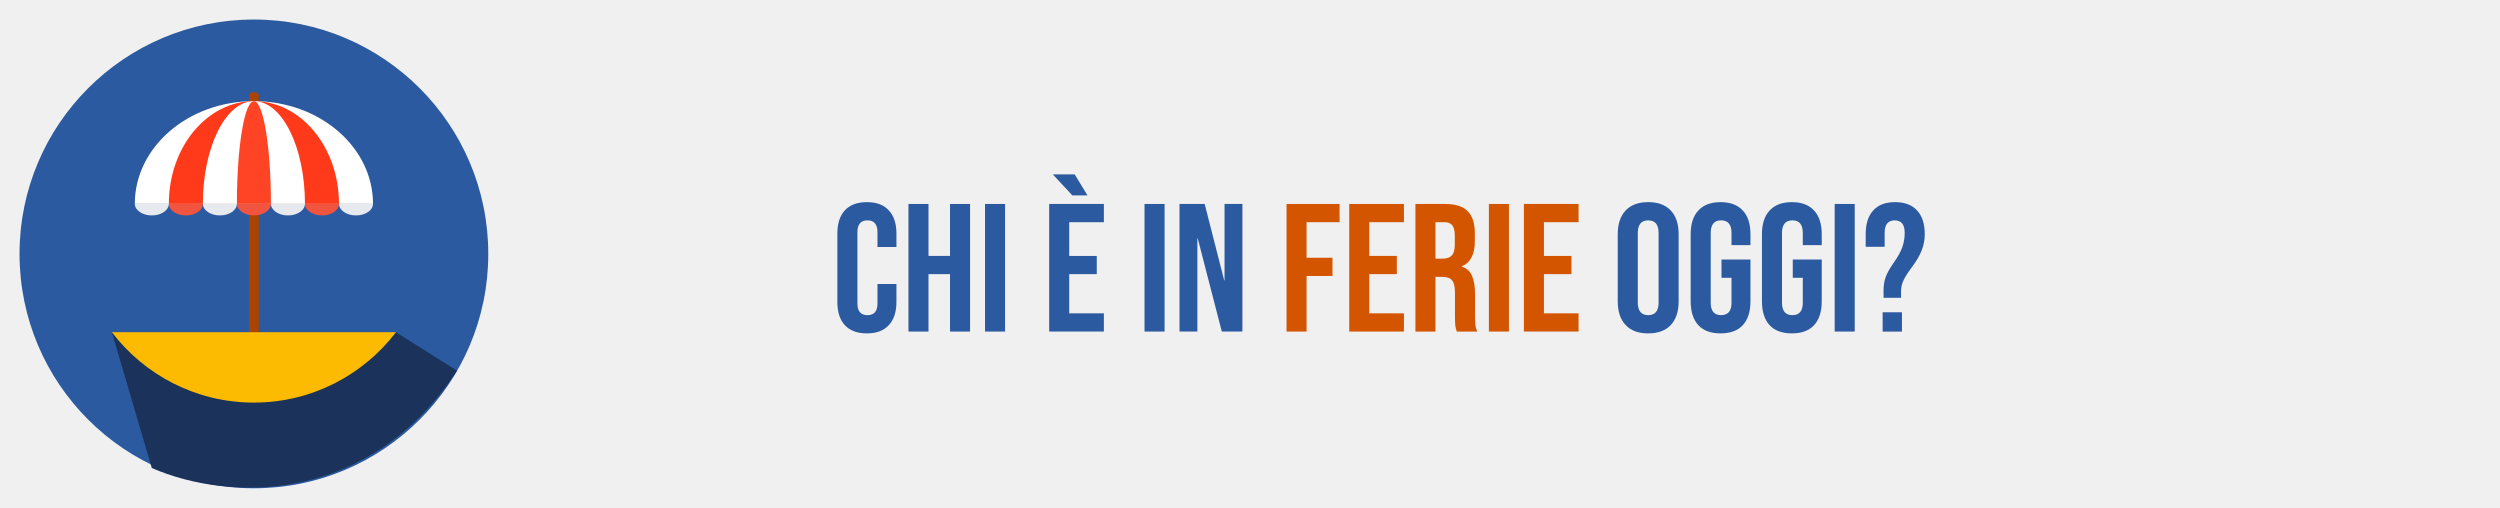
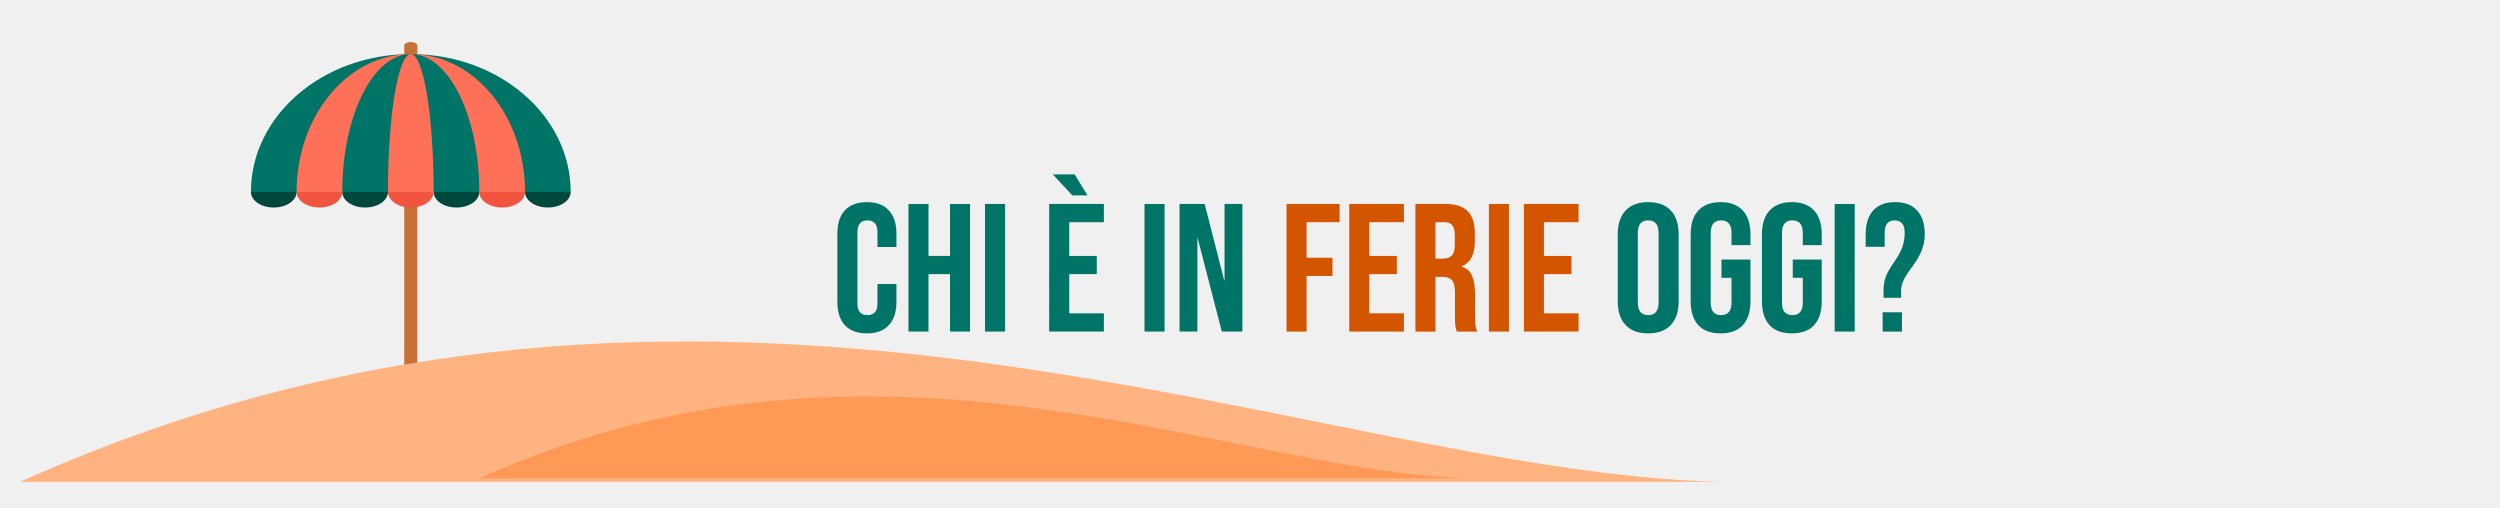
<svg xmlns="http://www.w3.org/2000/svg" version="1.1" id="Layer_1" x="0px" y="0px" viewBox="0 0 256 52" xml:space="preserve" width="256" height="52">
  <defs id="defs53">










	
	






		
		
		
	














	
	
	
	
	
	
	
	
	
	
	
	
	
	

</defs>
  <g id="g20">
</g>
  <g id="g22">
</g>
  <g id="g24">
</g>
  <g id="g26">
</g>
  <g id="g28">
</g>
  <g id="g30">
</g>
  <g id="g32">
</g>
  <g id="g34">
</g>
  <g id="g36">
</g>
  <g id="g38">
</g>
  <g id="g40">
</g>
  <g id="g42">
</g>
  <g id="g44">
</g>
  <g id="g46">
</g>
  <g id="g48">
</g>
  <g id="g20-0" transform="translate(-244.0268,19.04047)">
</g>
  <g id="g22-6" transform="translate(-244.0268,19.04047)">
</g>
  <g id="g24-1" transform="translate(-244.0268,19.04047)">
</g>
  <g id="g26-5" transform="translate(-244.0268,19.04047)">
</g>
  <g id="g28-5" transform="translate(-244.0268,19.04047)">
</g>
  <g id="g30-4" transform="translate(-244.0268,19.04047)">
</g>
  <g id="g32-7" transform="translate(-244.0268,19.04047)">
</g>
  <g id="g34-6" transform="translate(-244.0268,19.04047)">
</g>
  <g id="g36-5" transform="translate(-244.0268,19.04047)">
</g>
  <g id="g38-6" transform="translate(-244.0268,19.04047)">
</g>
  <g id="g40-9" transform="translate(-244.0268,19.04047)">
</g>
  <g id="g42-3" transform="translate(-244.0268,19.04047)">
</g>
  <g id="g44-7" transform="translate(-244.0268,19.04047)">
</g>
  <g id="g46-4" transform="translate(-244.0268,19.04047)">
</g>
  <g id="g48-5" transform="translate(-244.0268,19.04047)">
</g>
  <g id="g714" transform="translate(-894.2812,-113.6921)">
</g>
  <g id="g716" transform="translate(-894.2812,-113.6921)">
</g>
  <g id="g718" transform="translate(-894.2812,-113.6921)">
</g>
  <g id="g720" transform="translate(-894.2812,-113.6921)">
</g>
  <g id="g722" transform="translate(-894.2812,-113.6921)">
</g>
  <g id="g724" transform="translate(-894.2812,-113.6921)">
</g>
  <g id="g726" transform="translate(-894.2812,-113.6921)">
</g>
  <g id="g728" transform="translate(-894.2812,-113.6921)">
</g>
  <g id="g730" transform="translate(-894.2812,-113.6921)">
</g>
  <g id="g732" transform="translate(-894.2812,-113.6921)">
</g>
  <g id="g734" transform="translate(-894.2812,-113.6921)">
</g>
  <g id="g736" transform="translate(-894.2812,-113.6921)">
</g>
  <g id="g738" transform="translate(-894.2812,-113.6921)">
</g>
  <g id="g740" transform="translate(-894.2812,-113.6921)">
</g>
  <g id="g742" transform="translate(-894.2812,-113.6921)">
</g>
  <g id="g11096" transform="matrix(0.09242855,-0.02476616,0.02476616,0.09242855,-126.4866,32.60595)">
</g>
  <g id="g11098" transform="matrix(0.09242855,-0.02476616,0.02476616,0.09242855,-126.4866,32.60595)">
</g>
  <g id="g11100" transform="matrix(0.09242855,-0.02476616,0.02476616,0.09242855,-126.4866,32.60595)">
</g>
  <g id="g11102" transform="matrix(0.09242855,-0.02476616,0.02476616,0.09242855,-126.4866,32.60595)">
</g>
  <g id="g11104" transform="matrix(0.09242855,-0.02476616,0.02476616,0.09242855,-126.4866,32.60595)">
</g>
  <g id="g11106" transform="matrix(0.09242855,-0.02476616,0.02476616,0.09242855,-126.4866,32.60595)">
</g>
  <g id="g11108" transform="matrix(0.09242855,-0.02476616,0.02476616,0.09242855,-126.4866,32.60595)">
</g>
  <g id="g11110" transform="matrix(0.09242855,-0.02476616,0.02476616,0.09242855,-126.4866,32.60595)">
</g>
  <g id="g11112" transform="matrix(0.09242855,-0.02476616,0.02476616,0.09242855,-126.4866,32.60595)">
</g>
  <g id="g11114" transform="matrix(0.09242855,-0.02476616,0.02476616,0.09242855,-126.4866,32.60595)">
</g>
  <g id="g11116" transform="matrix(0.09242855,-0.02476616,0.02476616,0.09242855,-126.4866,32.60595)">
</g>
  <g id="g11118" transform="matrix(0.09242855,-0.02476616,0.02476616,0.09242855,-126.4866,32.60595)">
</g>
  <g id="g11120" transform="matrix(0.09242855,-0.02476616,0.02476616,0.09242855,-126.4866,32.60595)">
</g>
  <g id="g11122" transform="matrix(0.09242855,-0.02476616,0.02476616,0.09242855,-126.4866,32.60595)">
</g>
  <g id="g11124" transform="matrix(0.09242855,-0.02476616,0.02476616,0.09242855,-126.4866,32.60595)">
</g>
  <g id="g20-5" transform="translate(-67.16986,69.29086)">
</g>
  <g id="g22-3" transform="translate(-67.16986,69.29086)">
</g>
  <g id="g24-5" transform="translate(-67.16986,69.29086)">
</g>
  <g id="g26-6" transform="translate(-67.16986,69.29086)">
</g>
  <g id="g28-2" transform="translate(-67.16986,69.29086)">
</g>
  <g id="g30-9" transform="translate(-67.16986,69.29086)">
</g>
  <g id="g32-1" transform="translate(-67.16986,69.29086)">
</g>
  <g id="g34-2" transform="translate(-67.16986,69.29086)">
</g>
  <g id="g36-7" transform="translate(-67.16986,69.29086)">
</g>
  <g id="g38-0" transform="translate(-67.16986,69.29086)">
</g>
  <g id="g40-93" transform="translate(-67.16986,69.29086)">
</g>
  <g id="g42-6" transform="translate(-67.16986,69.29086)">
</g>
  <g id="g44-0" transform="translate(-67.16986,69.29086)">
</g>
  <g id="g46-6" transform="translate(-67.16986,69.29086)">
</g>
  <g id="g48-2" transform="translate(-67.16986,69.29086)">
</g>
  <g id="g20-0-6" transform="translate(-311.1966,88.33133)">
</g>
  <g id="g22-6-1" transform="translate(-311.1966,88.33133)">
</g>
  <g id="g24-1-8" transform="translate(-311.1966,88.33133)">
</g>
  <g id="g26-5-7" transform="translate(-311.1966,88.33133)">
</g>
  <g id="g28-5-9" transform="translate(-311.1966,88.33133)">
</g>
  <g id="g30-4-2" transform="translate(-311.1966,88.33133)">
</g>
  <g id="g32-7-0" transform="translate(-311.1966,88.33133)">
</g>
  <g id="g34-6-2" transform="translate(-311.1966,88.33133)">
</g>
  <g id="g36-5-3" transform="translate(-311.1966,88.33133)">
</g>
  <g id="g38-6-7" transform="translate(-311.1966,88.33133)">
</g>
  <g id="g40-9-5" transform="translate(-311.1966,88.33133)">
</g>
  <g id="g42-3-9" transform="translate(-311.1966,88.33133)">
</g>
  <g id="g44-7-2" transform="translate(-311.1966,88.33133)">
</g>
  <g id="g46-4-2" transform="translate(-311.1966,88.33133)">
</g>
  <g id="g48-5-8" transform="translate(-311.1966,88.33133)">
</g>
  <g id="g714-9" transform="translate(-961.4511,-44.40123)">
</g>
  <g id="g716-7" transform="translate(-961.4511,-44.40123)">
</g>
  <g id="g718-3" transform="translate(-961.4511,-44.40123)">
</g>
  <g id="g720-6" transform="translate(-961.4511,-44.40123)">
</g>
  <g id="g722-1" transform="translate(-961.4511,-44.40123)">
</g>
  <g id="g724-2" transform="translate(-961.4511,-44.40123)">
</g>
  <g id="g726-9" transform="translate(-961.4511,-44.40123)">
</g>
  <g id="g728-3" transform="translate(-961.4511,-44.40123)">
</g>
  <g id="g730-1" transform="translate(-961.4511,-44.40123)">
</g>
  <g id="g732-9" transform="translate(-961.4511,-44.40123)">
</g>
  <g id="g734-4" transform="translate(-961.4511,-44.40123)">
</g>
  <g id="g736-7" transform="translate(-961.4511,-44.40123)">
</g>
  <g id="g738-8" transform="translate(-961.4511,-44.40123)">
</g>
  <g id="g740-4" transform="translate(-961.4511,-44.40123)">
</g>
  <g id="g742-5" transform="translate(-961.4511,-44.40123)">
</g>
  <g id="g11096-0" transform="matrix(0.09242855,-0.02476616,0.02476616,0.09242855,-193.6565,101.8968)">
</g>
  <g id="g11098-3" transform="matrix(0.09242855,-0.02476616,0.02476616,0.09242855,-193.6565,101.8968)">
</g>
  <g id="g11100-6" transform="matrix(0.09242855,-0.02476616,0.02476616,0.09242855,-193.6565,101.8968)">
</g>
  <g id="g11102-1" transform="matrix(0.09242855,-0.02476616,0.02476616,0.09242855,-193.6565,101.8968)">
</g>
  <g id="g11104-0" transform="matrix(0.09242855,-0.02476616,0.02476616,0.09242855,-193.6565,101.8968)">
</g>
  <g id="g11106-6" transform="matrix(0.09242855,-0.02476616,0.02476616,0.09242855,-193.6565,101.8968)">
</g>
  <g id="g11108-3" transform="matrix(0.09242855,-0.02476616,0.02476616,0.09242855,-193.6565,101.8968)">
</g>
  <g id="g11110-2" transform="matrix(0.09242855,-0.02476616,0.02476616,0.09242855,-193.6565,101.8968)">
</g>
  <g id="g11112-0" transform="matrix(0.09242855,-0.02476616,0.02476616,0.09242855,-193.6565,101.8968)">
</g>
  <g id="g11114-6" transform="matrix(0.09242855,-0.02476616,0.02476616,0.09242855,-193.6565,101.8968)">
</g>
  <g id="g11116-1" transform="matrix(0.09242855,-0.02476616,0.02476616,0.09242855,-193.6565,101.8968)">
</g>
  <g id="g11118-5" transform="matrix(0.09242855,-0.02476616,0.02476616,0.09242855,-193.6565,101.8968)">
</g>
  <g id="g11120-5" transform="matrix(0.09242855,-0.02476616,0.02476616,0.09242855,-193.6565,101.8968)">
</g>
  <g id="g11122-4" transform="matrix(0.09242855,-0.02476616,0.02476616,0.09242855,-193.6565,101.8968)">
</g>
  <g id="g11124-7" transform="matrix(0.09242855,-0.02476616,0.02476616,0.09242855,-193.6565,101.8968)">
</g>
-   <circle style="fill:#2c5aa0;fill-opacity:1;stroke-width:0.094" cx="26" cy="26" r="24" id="circle2" />
-   <path style="fill:#aa4400;stroke-width:0.073" d="M 26.501,34.794 V 9.72 c 0,-0.16 -0.225,-0.283 -0.501,-0.283 -0.276,0 -0.501,0.131 -0.501,0.283 V 34.801 h 1.002 z" id="path787-6" />
-   <path style="fill:#ffffff;stroke-width:0.073" d="m 26,10.358 v 0 c -6.737,0 -12.196,4.711 -12.196,10.519 v 0 h 24.392 v 0 c 0,-5.815 -5.459,-10.519 -12.196,-10.519 z" id="path789-5" />
-   <path style="fill:#ff3a1a;stroke-width:0.073;fill-opacity:1" d="m 26,10.358 v 0 c -4.813,0 -8.711,4.711 -8.711,10.519 v 0 H 34.711 v 0 c 0,-5.815 -3.898,-10.519 -8.711,-10.519 z" id="path791-6" />
-   <path style="fill:#ffffff;stroke-width:0.073" d="m 26,10.358 v 0 c -2.889,0 -5.227,4.711 -5.227,10.519 v 0 h 10.454 v 0 c 0,-5.815 -2.338,-10.519 -5.227,-10.519 z" id="path793-9" />
-   <path style="fill:#ff4425;stroke-width:0.073;fill-opacity:1" d="m 26,10.358 v 0 c -0.965,0 -1.742,4.711 -1.742,10.519 v 0 h 3.485 v 0 c 0,-5.815 -0.777,-10.519 -1.742,-10.519 z" id="path795-3" />
-   <path style="fill:#e6e9ee;stroke-width:0.073" d="m 38.196,20.87 c 0,0.661 -0.777,1.191 -1.742,1.191 -0.966,0 -1.742,-0.537 -1.742,-1.191" id="path797-7" />
-   <path style="fill:#f1543f;stroke-width:0.073" d="m 34.711,20.87 c 0,0.661 -0.777,1.191 -1.742,1.191 -0.965,0 -1.742,-0.537 -1.742,-1.191" id="path799-4" />
-   <path style="fill:#e6e9ee;stroke-width:0.073" d="m 31.227,20.87 c 0,0.661 -0.777,1.191 -1.742,1.191 -0.965,0 -1.742,-0.537 -1.742,-1.191" id="path801-5" />
-   <path style="fill:#f1543f;stroke-width:0.073" d="m 27.742,20.87 c 0,0.661 -0.777,1.191 -1.742,1.191 -0.965,0 -1.742,-0.537 -1.742,-1.191" id="path803-2" />
-   <path style="fill:#e6e9ee;stroke-width:0.073" d="m 24.258,20.87 c 0,0.661 -0.777,1.191 -1.742,1.191 -0.965,0 -1.742,-0.537 -1.742,-1.191" id="path805-5" />
-   <path style="fill:#f1543f;stroke-width:0.073" d="m 20.773,20.87 c 0,0.661 -0.777,1.191 -1.742,1.191 -0.966,0 -1.742,-0.537 -1.742,-1.191" id="path807-4" />
-   <path style="fill:#e6e9ee;stroke-width:0.073" d="m 17.289,20.87 c 0,0.661 -0.777,1.191 -1.742,1.191 -0.965,0 -1.742,-0.537 -1.742,-1.191" id="path809-7" />
-   <path style="fill:#1b335a;fill-opacity:1;stroke-width:0.094" d="m 46.808,37.959 -6.261,-3.942 c -4.094,3.158 -15.324,5.554 -29.096,0 l 4.094,13.909 c 8.068,3.501 22.303,3.674 31.262,-9.968 z" id="path4" />
-   <path style="fill:#fcbb00;stroke-width:0.073;fill-opacity:1" d="m 26,41.225 c 5.931,0 11.209,-2.831 14.548,-7.209 H 11.452 c 3.339,4.377 8.617,7.209 14.548,7.209 z" id="path811-4" />
-   <path d="m 88.77,34.139 q -1.475,0 -2.259,-0.84 -0.765,-0.84 -0.765,-2.371 V 23.909 q 0,-1.531 0.765,-2.371 0.784,-0.84 2.259,-0.84 1.475,0 2.24,0.84 0.784,0.84 0.784,2.371 v 1.381 h -1.941 v -1.512 q 0,-1.213 -1.027,-1.213 -1.027,0 -1.027,1.213 v 7.299 q 0,1.195 1.027,1.195 1.027,0 1.027,-1.195 V 29.08 H 91.794 v 1.848 q 0,1.531 -0.784,2.371 -0.765,0.84 -2.24,0.84 z" style="font-size:18.667px;font-family:'Bebas Neue';-inkscape-font-specification:'Bebas Neue';text-align:center;text-anchor:middle;fill:#2c5aa0;stroke-width:4;stroke-linecap:round;stroke-linejoin:round;fill-opacity:1" id="path1101" />
-   <path d="m 93.026,20.885 h 2.053 v 5.32 h 2.203 v -5.32 h 2.053 v 13.067 h -2.053 v -5.88 h -2.203 v 5.88 h -2.053 z" style="font-size:18.667px;font-family:'Bebas Neue';-inkscape-font-specification:'Bebas Neue';text-align:center;text-anchor:middle;fill:#2c5aa0;stroke-width:4;stroke-linecap:round;stroke-linejoin:round;fill-opacity:1" id="path1103" />
-   <path d="m 100.866,20.885 h 2.053 v 13.067 h -2.053 z" style="font-size:18.667px;font-family:'Bebas Neue';-inkscape-font-specification:'Bebas Neue';text-align:center;text-anchor:middle;fill:#2c5aa0;stroke-width:4;stroke-linecap:round;stroke-linejoin:round;fill-opacity:1" id="path1105" />
-   <path d="m 107.437,20.885 h 5.6 v 1.867 h -3.547 v 3.453 h 2.819 v 1.867 h -2.819 v 4.013 h 3.547 v 1.867 h -5.6 z m 0.373,-3.024 h 2.24 l 1.307,2.147 h -1.549 z" style="font-size:18.667px;font-family:'Bebas Neue';-inkscape-font-specification:'Bebas Neue';text-align:center;text-anchor:middle;fill:#2c5aa0;stroke-width:4;stroke-linecap:round;stroke-linejoin:round;fill-opacity:1" id="path1107" />
-   <path d="m 117.199,20.885 h 2.053 v 13.067 h -2.053 z" style="font-size:18.667px;font-family:'Bebas Neue';-inkscape-font-specification:'Bebas Neue';text-align:center;text-anchor:middle;fill:#2c5aa0;stroke-width:4;stroke-linecap:round;stroke-linejoin:round;fill-opacity:1" id="path1109" />
-   <path d="m 120.783,20.885 h 2.576 l 1.997,7.821 h 0.037 v -7.821 h 1.829 v 13.067 h -2.109 l -2.464,-9.539 h -0.037 v 9.539 h -1.829 z" style="font-size:18.667px;font-family:'Bebas Neue';-inkscape-font-specification:'Bebas Neue';text-align:center;text-anchor:middle;fill:#2c5aa0;stroke-width:4;stroke-linecap:round;stroke-linejoin:round;fill-opacity:1" id="path1111" />
+   <path d="m 88.77,34.139 q -1.475,0 -2.259,-0.84 -0.765,-0.84 -0.765,-2.371 V 23.909 q 0,-1.531 0.765,-2.371 0.784,-0.84 2.259,-0.84 1.475,0 2.24,0.84 0.784,0.84 0.784,2.371 v 1.381 h -1.941 v -1.512 q 0,-1.213 -1.027,-1.213 -1.027,0 -1.027,1.213 v 7.299 q 0,1.195 1.027,1.195 1.027,0 1.027,-1.195 V 29.08 H 91.794 v 1.848 q 0,1.531 -0.784,2.371 -0.765,0.84 -2.24,0.84 z" style="font-size:18.667px;font-family:'Bebas Neue';-inkscape-font-specification:'Bebas Neue';text-align:center;text-anchor:middle;fill:#007567;stroke-width:4;stroke-linecap:round;stroke-linejoin:round;fill-opacity:1" id="path1101" />
+   <path d="m 93.026,20.885 h 2.053 v 5.32 h 2.203 v -5.32 h 2.053 v 13.067 h -2.053 v -5.88 h -2.203 v 5.88 h -2.053 z" style="font-size:18.667px;font-family:'Bebas Neue';-inkscape-font-specification:'Bebas Neue';text-align:center;text-anchor:middle;fill:#007567;stroke-width:4;stroke-linecap:round;stroke-linejoin:round;fill-opacity:1" id="path1103" />
+   <path d="m 100.866,20.885 h 2.053 v 13.067 h -2.053 z" style="font-size:18.667px;font-family:'Bebas Neue';-inkscape-font-specification:'Bebas Neue';text-align:center;text-anchor:middle;fill:#007567;stroke-width:4;stroke-linecap:round;stroke-linejoin:round;fill-opacity:1" id="path1105" />
+   <path d="m 107.437,20.885 h 5.6 v 1.867 h -3.547 v 3.453 h 2.819 v 1.867 h -2.819 v 4.013 h 3.547 v 1.867 h -5.6 z m 0.373,-3.024 h 2.24 l 1.307,2.147 h -1.549 z" style="font-size:18.667px;font-family:'Bebas Neue';-inkscape-font-specification:'Bebas Neue';text-align:center;text-anchor:middle;fill:#007567;stroke-width:4;stroke-linecap:round;stroke-linejoin:round;fill-opacity:1" id="path1107" />
+   <path d="m 117.199,20.885 h 2.053 v 13.067 h -2.053 z" style="font-size:18.667px;font-family:'Bebas Neue';-inkscape-font-specification:'Bebas Neue';text-align:center;text-anchor:middle;fill:#007567;stroke-width:4;stroke-linecap:round;stroke-linejoin:round;fill-opacity:1" id="path1109" />
+   <path d="m 120.783,20.885 h 2.576 l 1.997,7.821 h 0.037 v -7.821 h 1.829 v 13.067 h -2.109 l -2.464,-9.539 h -0.037 v 9.539 h -1.829 z" style="font-size:18.667px;font-family:'Bebas Neue';-inkscape-font-specification:'Bebas Neue';text-align:center;text-anchor:middle;fill:#007567;stroke-width:4;stroke-linecap:round;stroke-linejoin:round;fill-opacity:1" id="path1111" />
  <path d="m 131.741,20.885 h 5.432 v 1.867 h -3.379 v 3.64 h 2.651 v 1.867 h -2.651 v 5.693 h -2.053 z" style="font-size:18.667px;font-family:'Bebas Neue';-inkscape-font-specification:'Bebas Neue';text-align:center;text-anchor:middle;fill:#d45500;stroke-width:4;stroke-linecap:round;stroke-linejoin:round" id="path1113" />
  <path d="m 138.162,20.885 h 5.6 v 1.867 h -3.547 v 3.453 h 2.819 v 1.867 h -2.819 v 4.013 h 3.547 v 1.867 h -5.6 z" style="font-size:18.667px;font-family:'Bebas Neue';-inkscape-font-specification:'Bebas Neue';text-align:center;text-anchor:middle;fill:#d45500;stroke-width:4;stroke-linecap:round;stroke-linejoin:round" id="path1115" />
  <path d="m 144.938,20.885 h 3.043 q 1.587,0 2.315,0.747 0.728,0.728 0.728,2.259 v 0.803 q 0,2.035 -1.344,2.576 v 0.037 q 0.747,0.224 1.045,0.915 0.317,0.691 0.317,1.848 v 2.296 q 0,0.56 0.037,0.915 0.037,0.336 0.187,0.672 h -2.091 q -0.112,-0.317 -0.149,-0.597 -0.037,-0.28 -0.037,-1.008 v -2.389 q 0,-0.896 -0.299,-1.251 -0.28,-0.355 -0.989,-0.355 h -0.709 v 5.6 H 144.938 Z m 2.8,5.6 q 0.616,0 0.915,-0.317 0.317,-0.317 0.317,-1.064 v -1.008 q 0,-0.709 -0.261,-1.027 -0.243,-0.317 -0.784,-0.317 h -0.933 v 3.733 z" style="font-size:18.667px;font-family:'Bebas Neue';-inkscape-font-specification:'Bebas Neue';text-align:center;text-anchor:middle;fill:#d45500;stroke-width:4;stroke-linecap:round;stroke-linejoin:round" id="path1117" />
  <path d="m 152.461,20.885 h 2.053 v 13.067 h -2.053 z" style="font-size:18.667px;font-family:'Bebas Neue';-inkscape-font-specification:'Bebas Neue';text-align:center;text-anchor:middle;fill:#d45500;stroke-width:4;stroke-linecap:round;stroke-linejoin:round" id="path1119" />
  <path d="m 156.045,20.885 h 5.6 v 1.867 H 158.098 v 3.453 h 2.819 v 1.867 H 158.098 v 4.013 h 3.547 v 1.867 h -5.6 z" style="font-size:18.667px;font-family:'Bebas Neue';-inkscape-font-specification:'Bebas Neue';text-align:center;text-anchor:middle;fill:#d45500;stroke-width:4;stroke-linecap:round;stroke-linejoin:round" id="path1121" />
-   <path d="m 168.775,34.139 q -1.512,0 -2.315,-0.859 -0.803,-0.859 -0.803,-2.427 v -6.869 q 0,-1.568 0.803,-2.427 0.803,-0.859 2.315,-0.859 1.512,0 2.315,0.859 0.803,0.859 0.803,2.427 v 6.869 q 0,1.568 -0.803,2.427 -0.803,0.859 -2.315,0.859 z m 0,-1.867 q 1.064,0 1.064,-1.288 v -7.131 q 0,-1.288 -1.064,-1.288 -1.064,0 -1.064,1.288 v 7.131 q 0,1.288 1.064,1.288 z" style="font-size:18.667px;font-family:'Bebas Neue';-inkscape-font-specification:'Bebas Neue';text-align:center;text-anchor:middle;fill:#2c5aa0;stroke-width:4;stroke-linecap:round;stroke-linejoin:round;fill-opacity:1" id="path1123" />
-   <path d="m 176.186,34.139 q -1.493,0 -2.277,-0.84 -0.784,-0.859 -0.784,-2.445 v -6.869 q 0,-1.587 0.784,-2.427 0.784,-0.859 2.277,-0.859 1.493,0 2.277,0.859 0.784,0.84 0.784,2.427 v 1.12 h -1.941 V 23.853 q 0,-1.288 -1.064,-1.288 -1.064,0 -1.064,1.288 v 7.149 q 0,1.269 1.064,1.269 1.064,0 1.064,-1.269 v -2.557 h -1.027 v -1.867 h 2.968 v 4.275 q 0,1.587 -0.784,2.445 -0.784,0.84 -2.277,0.84 z" style="font-size:18.667px;font-family:'Bebas Neue';-inkscape-font-specification:'Bebas Neue';text-align:center;text-anchor:middle;fill:#2c5aa0;stroke-width:4;stroke-linecap:round;stroke-linejoin:round;fill-opacity:1" id="path1125" />
-   <path d="m 183.485,34.139 q -1.493,0 -2.277,-0.84 -0.784,-0.859 -0.784,-2.445 v -6.869 q 0,-1.587 0.784,-2.427 0.784,-0.859 2.277,-0.859 1.493,0 2.277,0.859 0.784,0.84 0.784,2.427 v 1.12 h -1.941 V 23.853 q 0,-1.288 -1.064,-1.288 -1.064,0 -1.064,1.288 v 7.149 q 0,1.269 1.064,1.269 1.064,0 1.064,-1.269 v -2.557 h -1.027 v -1.867 h 2.968 v 4.275 q 0,1.587 -0.784,2.445 -0.784,0.84 -2.277,0.84 z" style="font-size:18.667px;font-family:'Bebas Neue';-inkscape-font-specification:'Bebas Neue';text-align:center;text-anchor:middle;fill:#2c5aa0;stroke-width:4;stroke-linecap:round;stroke-linejoin:round;fill-opacity:1" id="path1127" />
-   <path d="m 187.871,20.885 h 2.053 v 13.067 h -2.053 z" style="font-size:18.667px;font-family:'Bebas Neue';-inkscape-font-specification:'Bebas Neue';text-align:center;text-anchor:middle;fill:#2c5aa0;stroke-width:4;stroke-linecap:round;stroke-linejoin:round;fill-opacity:1" id="path1129" />
-   <path d="m 192.874,29.715 q 0,-0.691 0.205,-1.307 0.224,-0.635 0.803,-1.456 0.672,-0.952 0.915,-1.643 0.243,-0.691 0.243,-1.456 0,-0.672 -0.261,-0.971 -0.261,-0.317 -0.765,-0.317 -0.504,0 -0.765,0.317 -0.261,0.299 -0.261,0.971 v 1.419 h -1.941 v -1.288 q 0,-1.587 0.765,-2.427 0.765,-0.859 2.24,-0.859 1.493,0 2.259,0.859 0.784,0.84 0.784,2.427 0,0.859 -0.317,1.661 -0.299,0.784 -1.045,1.773 -0.597,0.803 -0.84,1.344 -0.224,0.523 -0.224,1.027 v 0.709 h -1.792 z m -0.093,2.259 h 1.979 v 1.979 h -1.979 z" style="font-size:18.667px;font-family:'Bebas Neue';-inkscape-font-specification:'Bebas Neue';text-align:center;text-anchor:middle;fill:#2c5aa0;stroke-width:4;stroke-linecap:round;stroke-linejoin:round;fill-opacity:1" id="path1131" />
+   <path d="m 168.775,34.139 q -1.512,0 -2.315,-0.859 -0.803,-0.859 -0.803,-2.427 v -6.869 q 0,-1.568 0.803,-2.427 0.803,-0.859 2.315,-0.859 1.512,0 2.315,0.859 0.803,0.859 0.803,2.427 v 6.869 q 0,1.568 -0.803,2.427 -0.803,0.859 -2.315,0.859 z m 0,-1.867 q 1.064,0 1.064,-1.288 v -7.131 q 0,-1.288 -1.064,-1.288 -1.064,0 -1.064,1.288 v 7.131 q 0,1.288 1.064,1.288 z" style="font-size:18.667px;font-family:'Bebas Neue';-inkscape-font-specification:'Bebas Neue';text-align:center;text-anchor:middle;fill:#007567;stroke-width:4;stroke-linecap:round;stroke-linejoin:round;fill-opacity:1" id="path1123" />
+   <path d="m 176.186,34.139 q -1.493,0 -2.277,-0.84 -0.784,-0.859 -0.784,-2.445 v -6.869 q 0,-1.587 0.784,-2.427 0.784,-0.859 2.277,-0.859 1.493,0 2.277,0.859 0.784,0.84 0.784,2.427 v 1.12 h -1.941 V 23.853 q 0,-1.288 -1.064,-1.288 -1.064,0 -1.064,1.288 v 7.149 q 0,1.269 1.064,1.269 1.064,0 1.064,-1.269 v -2.557 h -1.027 v -1.867 h 2.968 v 4.275 q 0,1.587 -0.784,2.445 -0.784,0.84 -2.277,0.84 z" style="font-size:18.667px;font-family:'Bebas Neue';-inkscape-font-specification:'Bebas Neue';text-align:center;text-anchor:middle;fill:#007567;stroke-width:4;stroke-linecap:round;stroke-linejoin:round;fill-opacity:1" id="path1125" />
+   <path d="m 183.485,34.139 q -1.493,0 -2.277,-0.84 -0.784,-0.859 -0.784,-2.445 v -6.869 q 0,-1.587 0.784,-2.427 0.784,-0.859 2.277,-0.859 1.493,0 2.277,0.859 0.784,0.84 0.784,2.427 v 1.12 h -1.941 V 23.853 q 0,-1.288 -1.064,-1.288 -1.064,0 -1.064,1.288 v 7.149 q 0,1.269 1.064,1.269 1.064,0 1.064,-1.269 v -2.557 h -1.027 v -1.867 h 2.968 v 4.275 q 0,1.587 -0.784,2.445 -0.784,0.84 -2.277,0.84 z" style="font-size:18.667px;font-family:'Bebas Neue';-inkscape-font-specification:'Bebas Neue';text-align:center;text-anchor:middle;fill:#007567;stroke-width:4;stroke-linecap:round;stroke-linejoin:round;fill-opacity:1" id="path1127" />
+   <path d="m 187.871,20.885 h 2.053 v 13.067 h -2.053 z" style="font-size:18.667px;font-family:'Bebas Neue';-inkscape-font-specification:'Bebas Neue';text-align:center;text-anchor:middle;fill:#007567;stroke-width:4;stroke-linecap:round;stroke-linejoin:round;fill-opacity:1" id="path1129" />
+   <path d="m 192.874,29.715 q 0,-0.691 0.205,-1.307 0.224,-0.635 0.803,-1.456 0.672,-0.952 0.915,-1.643 0.243,-0.691 0.243,-1.456 0,-0.672 -0.261,-0.971 -0.261,-0.317 -0.765,-0.317 -0.504,0 -0.765,0.317 -0.261,0.299 -0.261,0.971 v 1.419 h -1.941 v -1.288 q 0,-1.587 0.765,-2.427 0.765,-0.859 2.24,-0.859 1.493,0 2.259,0.859 0.784,0.84 0.784,2.427 0,0.859 -0.317,1.661 -0.299,0.784 -1.045,1.773 -0.597,0.803 -0.84,1.344 -0.224,0.523 -0.224,1.027 v 0.709 h -1.792 z m -0.093,2.259 h 1.979 v 1.979 h -1.979 z" style="font-size:18.667px;font-family:'Bebas Neue';-inkscape-font-specification:'Bebas Neue';text-align:center;text-anchor:middle;fill:#007567;stroke-width:4;stroke-linecap:round;stroke-linejoin:round;fill-opacity:1" id="path1131" />
+   <g id="g20-08" transform="translate(-6.06378,-74.56705)">
+ </g>
+   <g id="g22-1" transform="translate(-6.06378,-74.56705)">
+ </g>
+   <g id="g24-0" transform="translate(-6.06378,-74.56705)">
+ </g>
+   <g id="g26-2" transform="translate(-6.06378,-74.56705)">
+ </g>
+   <g id="g28-29" transform="translate(-6.06378,-74.56705)">
+ </g>
+   <g id="g30-7" transform="translate(-6.06378,-74.56705)">
+ </g>
+   <g id="g32-5" transform="translate(-6.06378,-74.56705)">
+ </g>
+   <g id="g34-64" transform="translate(-6.06378,-74.56705)">
+ </g>
+   <g id="g36-6" transform="translate(-6.06378,-74.56705)">
+ </g>
+   <g id="g38-3" transform="translate(-6.06378,-74.56705)">
+ </g>
+   <g id="g40-7" transform="translate(-6.06378,-74.56705)">
+ </g>
+   <g id="g42-9" transform="translate(-6.06378,-74.56705)">
+ </g>
+   <g id="g44-74" transform="translate(-6.06378,-74.56705)">
+ </g>
+   <g id="g46-9" transform="translate(-6.06378,-74.56705)">
+ </g>
+   <g id="g48-1" transform="translate(-6.06378,-74.56705)">
+ </g>
+   <g id="g20-0-7" transform="translate(-250.0906,-55.52659)">
+ </g>
+   <g id="g22-6-0" transform="translate(-250.0906,-55.52659)">
+ </g>
+   <g id="g24-1-6" transform="translate(-250.0906,-55.52659)">
+ </g>
+   <g id="g26-5-0" transform="translate(-250.0906,-55.52659)">
+ </g>
+   <g id="g28-5-8" transform="translate(-250.0906,-55.52659)">
+ </g>
+   <g id="g30-4-5" transform="translate(-250.0906,-55.52659)">
+ </g>
+   <g id="g32-7-3" transform="translate(-250.0906,-55.52659)">
+ </g>
+   <g id="g34-6-9" transform="translate(-250.0906,-55.52659)">
+ </g>
+   <g id="g36-5-4" transform="translate(-250.0906,-55.52659)">
+ </g>
+   <g id="g38-6-1" transform="translate(-250.0906,-55.52659)">
+ </g>
+   <g id="g40-9-54" transform="translate(-250.0906,-55.52659)">
+ </g>
+   <g id="g42-3-1" transform="translate(-250.0906,-55.52659)">
+ </g>
+   <g id="g44-7-5" transform="translate(-250.0906,-55.52659)">
+ </g>
+   <g id="g46-4-5" transform="translate(-250.0906,-55.52659)">
+ </g>
+   <g id="g48-5-4" transform="translate(-250.0906,-55.52659)">
+ </g>
+   <g id="g714-98" transform="translate(-900.345,-188.2592)">
+ </g>
+   <g id="g716-3" transform="translate(-900.345,-188.2592)">
+ </g>
+   <g id="g718-8" transform="translate(-900.345,-188.2592)">
+ </g>
+   <g id="g720-5" transform="translate(-900.345,-188.2592)">
+ </g>
+   <g id="g722-2" transform="translate(-900.345,-188.2592)">
+ </g>
+   <g id="g724-22" transform="translate(-900.345,-188.2592)">
+ </g>
+   <g id="g726-7" transform="translate(-900.345,-188.2592)">
+ </g>
+   <g id="g728-0" transform="translate(-900.345,-188.2592)">
+ </g>
+   <g id="g730-3" transform="translate(-900.345,-188.2592)">
+ </g>
+   <g id="g732-4" transform="translate(-900.345,-188.2592)">
+ </g>
+   <g id="g734-6" transform="translate(-900.345,-188.2592)">
+ </g>
+   <g id="g736-3" transform="translate(-900.345,-188.2592)">
+ </g>
+   <g id="g738-6" transform="translate(-900.345,-188.2592)">
+ </g>
+   <g id="g740-3" transform="translate(-900.345,-188.2592)">
+ </g>
+   <g id="g742-3" transform="translate(-900.345,-188.2592)">
+ </g>
+   <g id="g11096-4" transform="matrix(0.09242855,-0.02476616,0.02476616,0.09242855,-132.5504,-41.96111)">
+ </g>
+   <g id="g11098-4" transform="matrix(0.09242855,-0.02476616,0.02476616,0.09242855,-132.5504,-41.96111)">
+ </g>
+   <g id="g11100-3" transform="matrix(0.09242855,-0.02476616,0.02476616,0.09242855,-132.5504,-41.96111)">
+ </g>
+   <g id="g11102-9" transform="matrix(0.09242855,-0.02476616,0.02476616,0.09242855,-132.5504,-41.96111)">
+ </g>
+   <g id="g11104-7" transform="matrix(0.09242855,-0.02476616,0.02476616,0.09242855,-132.5504,-41.96111)">
+ </g>
+   <g id="g11106-2" transform="matrix(0.09242855,-0.02476616,0.02476616,0.09242855,-132.5504,-41.96111)">
+ </g>
+   <g id="g11108-5" transform="matrix(0.09242855,-0.02476616,0.02476616,0.09242855,-132.5504,-41.96111)">
+ </g>
+   <g id="g11110-8" transform="matrix(0.09242855,-0.02476616,0.02476616,0.09242855,-132.5504,-41.96111)">
+ </g>
+   <g id="g11112-9" transform="matrix(0.09242855,-0.02476616,0.02476616,0.09242855,-132.5504,-41.96111)">
+ </g>
+   <g id="g11114-0" transform="matrix(0.09242855,-0.02476616,0.02476616,0.09242855,-132.5504,-41.96111)">
+ </g>
+   <g id="g11116-2" transform="matrix(0.09242855,-0.02476616,0.02476616,0.09242855,-132.5504,-41.96111)">
+ </g>
+   <g id="g11118-4" transform="matrix(0.09242855,-0.02476616,0.02476616,0.09242855,-132.5504,-41.96111)">
+ </g>
+   <g id="g11120-7" transform="matrix(0.09242855,-0.02476616,0.02476616,0.09242855,-132.5504,-41.96111)">
+ </g>
+   <g id="g11122-6" transform="matrix(0.09242855,-0.02476616,0.02476616,0.09242855,-132.5504,-41.96111)">
+ </g>
+   <g id="g11124-5" transform="matrix(0.09242855,-0.02476616,0.02476616,0.09242855,-132.5504,-41.96111)">
+ </g>
+   <g id="g1" transform="translate(4.353731,71.48644)">
+     <path style="fill:#c87137;stroke-width:0.097" d="m 38.384,-33.142 v -33.663 c 0,-0.214 -0.302,-0.38 -0.672,-0.38 -0.37,0 -0.672,0.175 -0.672,0.38 v 33.673 h 1.345 z" id="path787" />
+     <path style="fill:#007567;fill-opacity:1;stroke-width:0.097" d="m 37.711,-65.947 v 0 c -9.044,0 -16.373,6.325 -16.373,14.122 v 0 H 54.084 v 0 c 0,-7.807 -7.329,-14.122 -16.373,-14.122 z" id="path789" />
+     <path style="fill:#ff7058;stroke-width:0.097" d="m 37.711,-65.947 v 0 c -6.462,0 -11.695,6.325 -11.695,14.122 v 0 h 23.391 v 0 c 0,-7.807 -5.234,-14.122 -11.695,-14.122 z" id="path791" />
+     <path style="fill:#007567;fill-opacity:1;stroke-width:0.097" d="m 37.711,-65.947 v 0 c -3.879,0 -7.017,6.325 -7.017,14.122 v 0 h 14.034 v 0 c 0,-7.807 -3.138,-14.122 -7.017,-14.122 z" id="path793" />
+     <path style="fill:#ff7058;stroke-width:0.097" d="m 37.711,-65.947 v 0 c -1.296,0 -2.339,6.325 -2.339,14.122 v 0 h 4.678 v 0 c 0,-7.807 -1.043,-14.122 -2.339,-14.122 z" id="path795" />
+     <path style="fill:#00473e;fill-opacity:1;stroke-width:0.097" d="m 54.084,-51.835 c 0,0.887 -1.043,1.598 -2.339,1.598 -1.296,0 -2.339,-0.721 -2.339,-1.598" id="path797" />
+     <path style="fill:#f1543f;stroke-width:0.097" d="m 49.406,-51.835 c 0,0.887 -1.043,1.598 -2.339,1.598 -1.296,0 -2.339,-0.721 -2.339,-1.598" id="path799" />
+     <path style="fill:#00473e;fill-opacity:1;stroke-width:0.097" d="m 44.728,-51.835 c 0,0.887 -1.043,1.598 -2.339,1.598 -1.296,0 -2.339,-0.721 -2.339,-1.598" id="path801" />
+     <path style="fill:#f1543f;stroke-width:0.097" d="m 40.05,-51.835 c 0,0.887 -1.043,1.598 -2.339,1.598 -1.296,0 -2.339,-0.721 -2.339,-1.598" id="path803" />
+     <path style="fill:#00473e;fill-opacity:1;stroke-width:0.097" d="m 35.372,-51.835 c 0,0.887 -1.043,1.598 -2.339,1.598 -1.296,0 -2.339,-0.721 -2.339,-1.598" id="path805" />
+     <path style="fill:#f1543f;stroke-width:0.097" d="m 30.694,-51.835 c 0,0.887 -1.043,1.598 -2.339,1.598 -1.296,0 -2.339,-0.721 -2.339,-1.598" id="path807" />
+     <path style="fill:#00473e;fill-opacity:1;stroke-width:0.097" d="m 26.016,-51.835 c 0,0.887 -1.043,1.598 -2.339,1.598 -1.296,0 -2.339,-0.721 -2.339,-1.598" id="path809" />
+     <path style="fill:#ffb380;fill-opacity:1;stroke:none;stroke-width:0.894" d="m -2.294,-22.144 c 70.813,-31.848 131.817,-0.997 174.102,0 -0.027,-0.013 -174.102,0 -174.102,0 z" id="path4" />
+     <path style="fill:#ff9955;fill-opacity:1;stroke:none;stroke-width:0.521" d="m 44.728,-22.508 c 41.253,-18.553 76.791,-0.581 101.425,0 -0.016,-0.008 -101.425,0 -101.425,0 z" id="path1" />
+   </g>
</svg>
